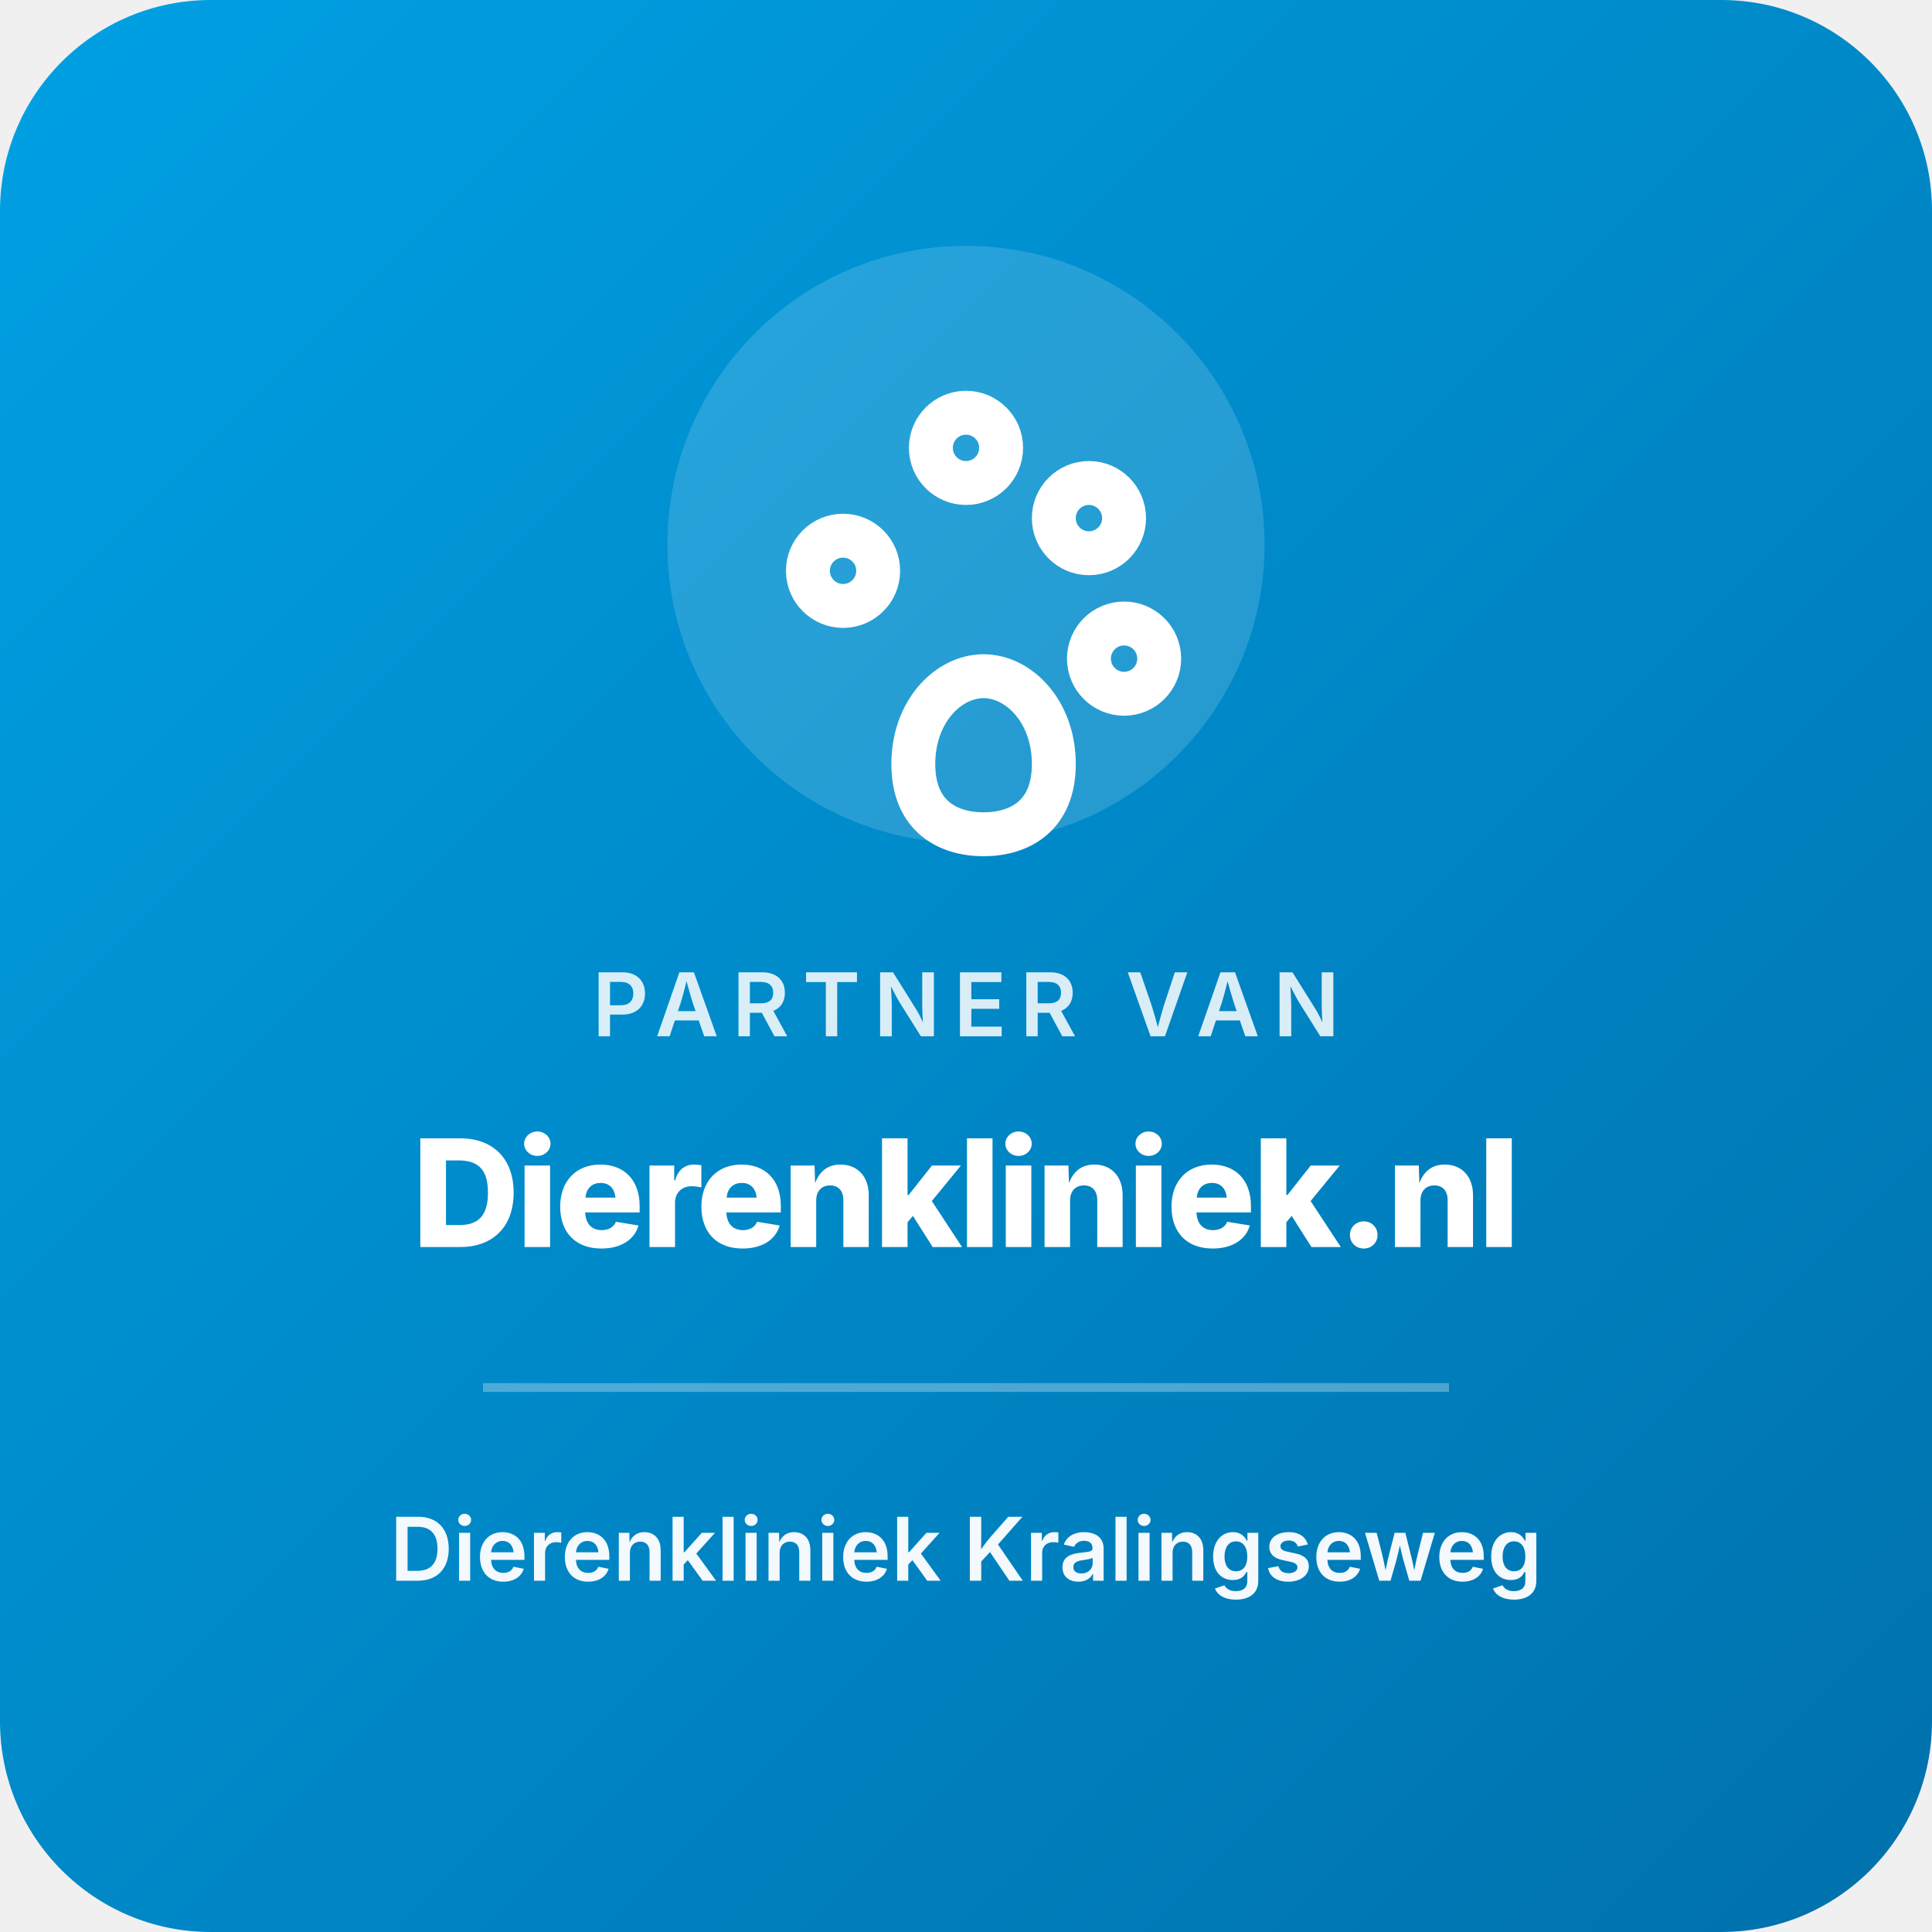
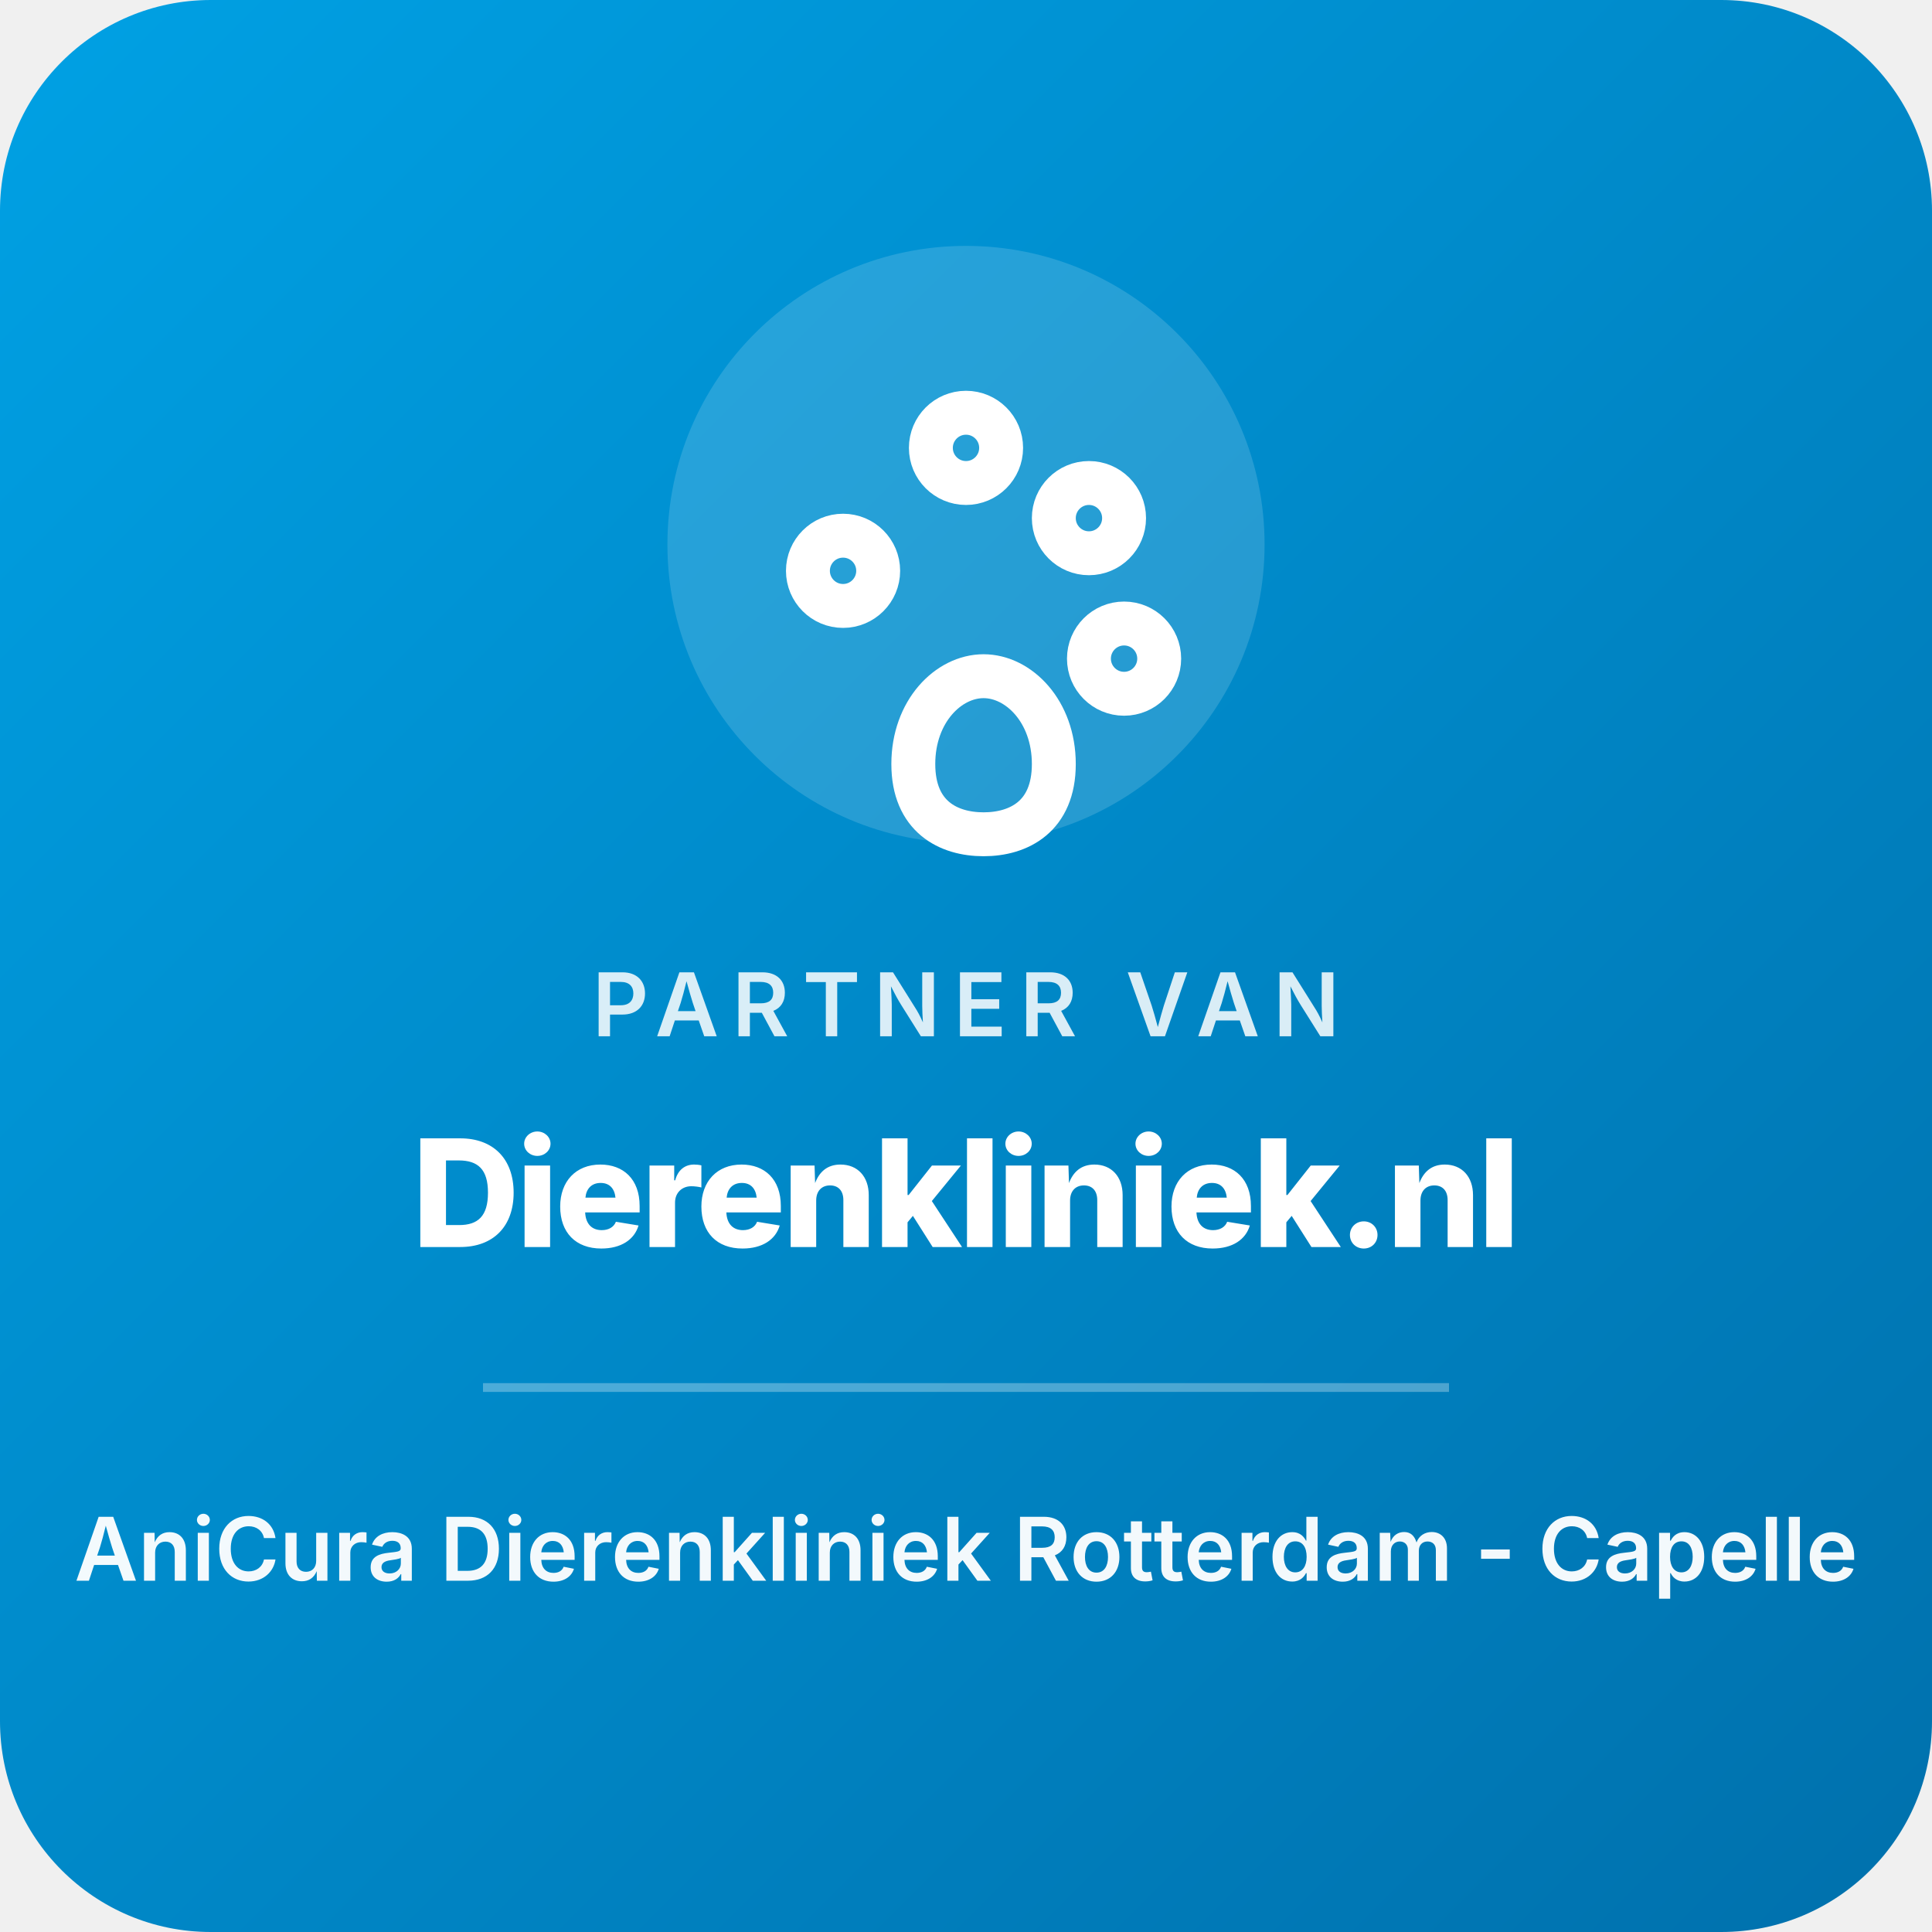
<svg xmlns="http://www.w3.org/2000/svg" width="220" height="220" viewBox="0 0 220 220">
  <defs>
    <linearGradient id="bg" x1="0%" y1="0%" x2="100%" y2="100%">
      <stop offset="0%" stop-color="#00A1E4" />
      <stop offset="100%" stop-color="#0070AC" />
    </linearGradient>
  </defs>
  <rect width="220" height="220" rx="24" fill="url(#bg)" />
  <circle cx="110" cy="62" r="34" fill="white" opacity="0.15" />
  <g transform="translate(88, 43) scale(2.0)" fill="none" stroke="white" stroke-width="2.5" stroke-linecap="round" stroke-linejoin="round">
    <circle cx="11" cy="4" r="2" />
    <circle cx="18" cy="8" r="2" />
    <circle cx="20" cy="16" r="2" />
    <circle cx="4" cy="11" r="2" />
    <path d="M8 22c0-3 2-5 4-5s4 2 4 5-2 4-4 4-4-1-4-4z" />
  </g>
  <text x="110" y="118" text-anchor="middle" fill="white" font-family="-apple-system, BlinkMacSystemFont, Segoe UI, sans-serif" font-size="10" font-weight="600" opacity="0.85" letter-spacing="1.5">PARTNER VAN</text>
  <text x="110" y="142" text-anchor="middle" fill="white" font-family="-apple-system, BlinkMacSystemFont, Segoe UI, sans-serif" font-size="17" font-weight="800" letter-spacing="-0.4">Dierenkliniek.nl</text>
  <line x1="55" y1="158" x2="165" y2="158" stroke="white" stroke-width="1" opacity="0.3" />
-   <text x="110" y="180" text-anchor="middle" fill="white" font-family="-apple-system, BlinkMacSystemFont, Segoe UI, sans-serif" font-size="10" font-weight="600" opacity="0.95">Dierenkliniek Kralingseweg</text>
+   <text x="110" y="180" text-anchor="middle" fill="white" font-family="-apple-system, BlinkMacSystemFont, Segoe UI, sans-serif" font-size="10" font-weight="600" opacity="0.95">AniCura Dierenkliniek Rotterdam - Capelle</text>
</svg>
